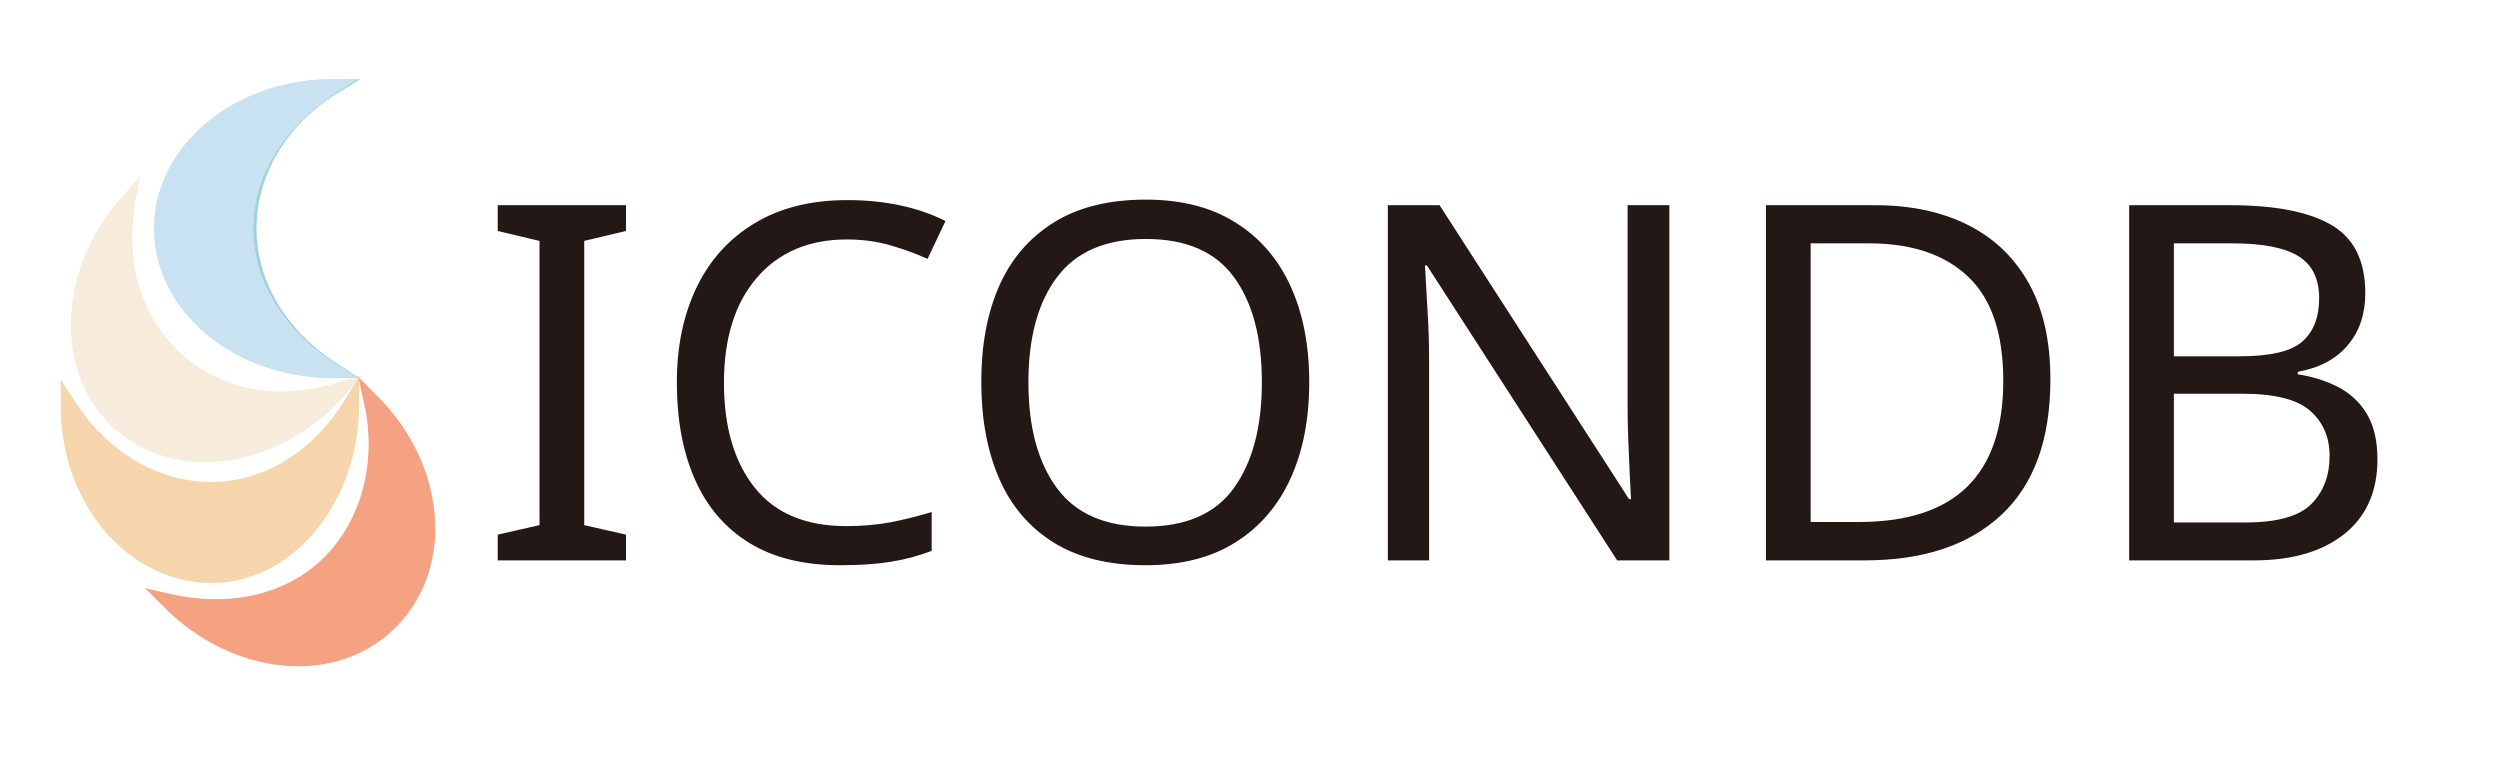
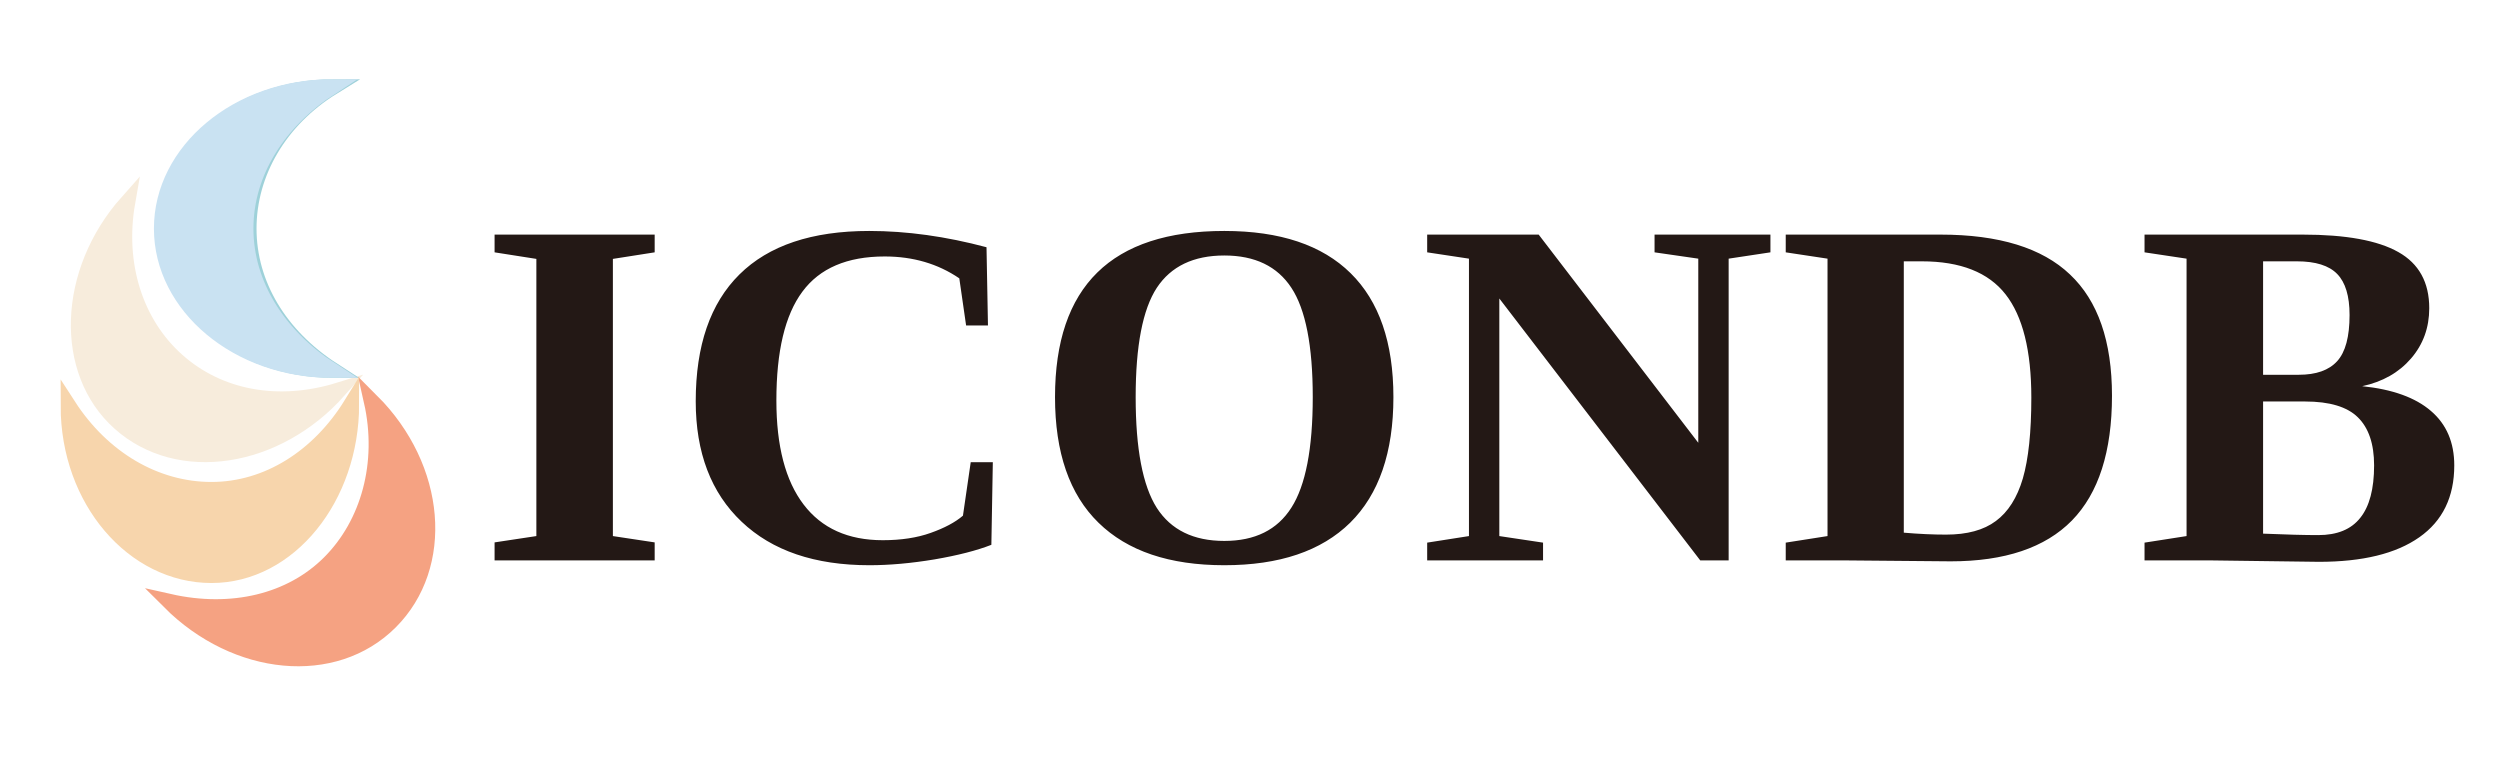
<svg xmlns="http://www.w3.org/2000/svg" width="125" version="1.1" id="레이어_1" x="0px" y="0px" viewBox="0 0 160.8 50" style="enable-background:new 0 0 160.8 50;" xml:space="preserve">
  <style type="text/css">
	.st0{fill:#231815;}
- 	.st1{font-family:'Arial-BoldMT';}
+ 	.st1{font-weight:700;}
	.st2{font-size:32px;}
	.st3{fill:#F7ECDC;stroke:#F7ECDC;}
	.st4{fill:#9ED1D9;stroke:#9ED1D9;}
	.st5{fill:#F5A282;stroke:#F5A282;}
	.st6{fill:#F7D5AC;stroke:#F7D5AC;}
	.st7{fill:#C9E2F2;stroke:#C9E2F2;}
</style>
  <text transform="matrix(1 0 0 1 30.7335 36.0427)" class="st0 st1 st2">ICONDB</text>
  <path id="svg_6" class="st3" d="M21.8,25.1L21.8,25.1c-4,4.5-10.3,5.5-14.1,2.1C4,23.9,4.2,17.5,8.2,13l0,0c-0.7,4,0.5,7.8,3.2,10.2  S17.9,26.3,21.8,25.1z" />
  <path id="svg_10" class="st4" d="M21.4,23.8L21.4,23.8c-6,0-10.9-4.1-10.9-9.1s4.9-9.1,10.9-9.1l0,0C18,7.7,16,11.1,16,14.7  S18,21.6,21.4,23.8z" />
  <path id="svg_11" class="st5" d="M23.9,25.8L23.9,25.8c4.3,4.3,4.8,10.6,1.2,14.2s-9.9,3-14.2-1.3l0,0c4,0.9,7.8,0,10.3-2.5  S24.8,29.8,23.9,25.8z" />
  <path id="svg_13" class="st6" d="M22.6,26L22.6,26c0,6-4,11-9,11s-9.2-4.8-9.2-10.9l0,0c2.2,3.4,5.6,5.4,9.2,5.4S20.5,29.4,22.6,26z  " />
  <path id="svg_14" class="st7" d="M21.3,23.8L21.3,23.8c-6,0-10.9-4.1-10.9-9.1s4.9-9.1,10.9-9.1l0,0c-3.4,2.2-5.5,5.5-5.5,9.1  S17.9,21.6,21.3,23.8z" />
</svg>
